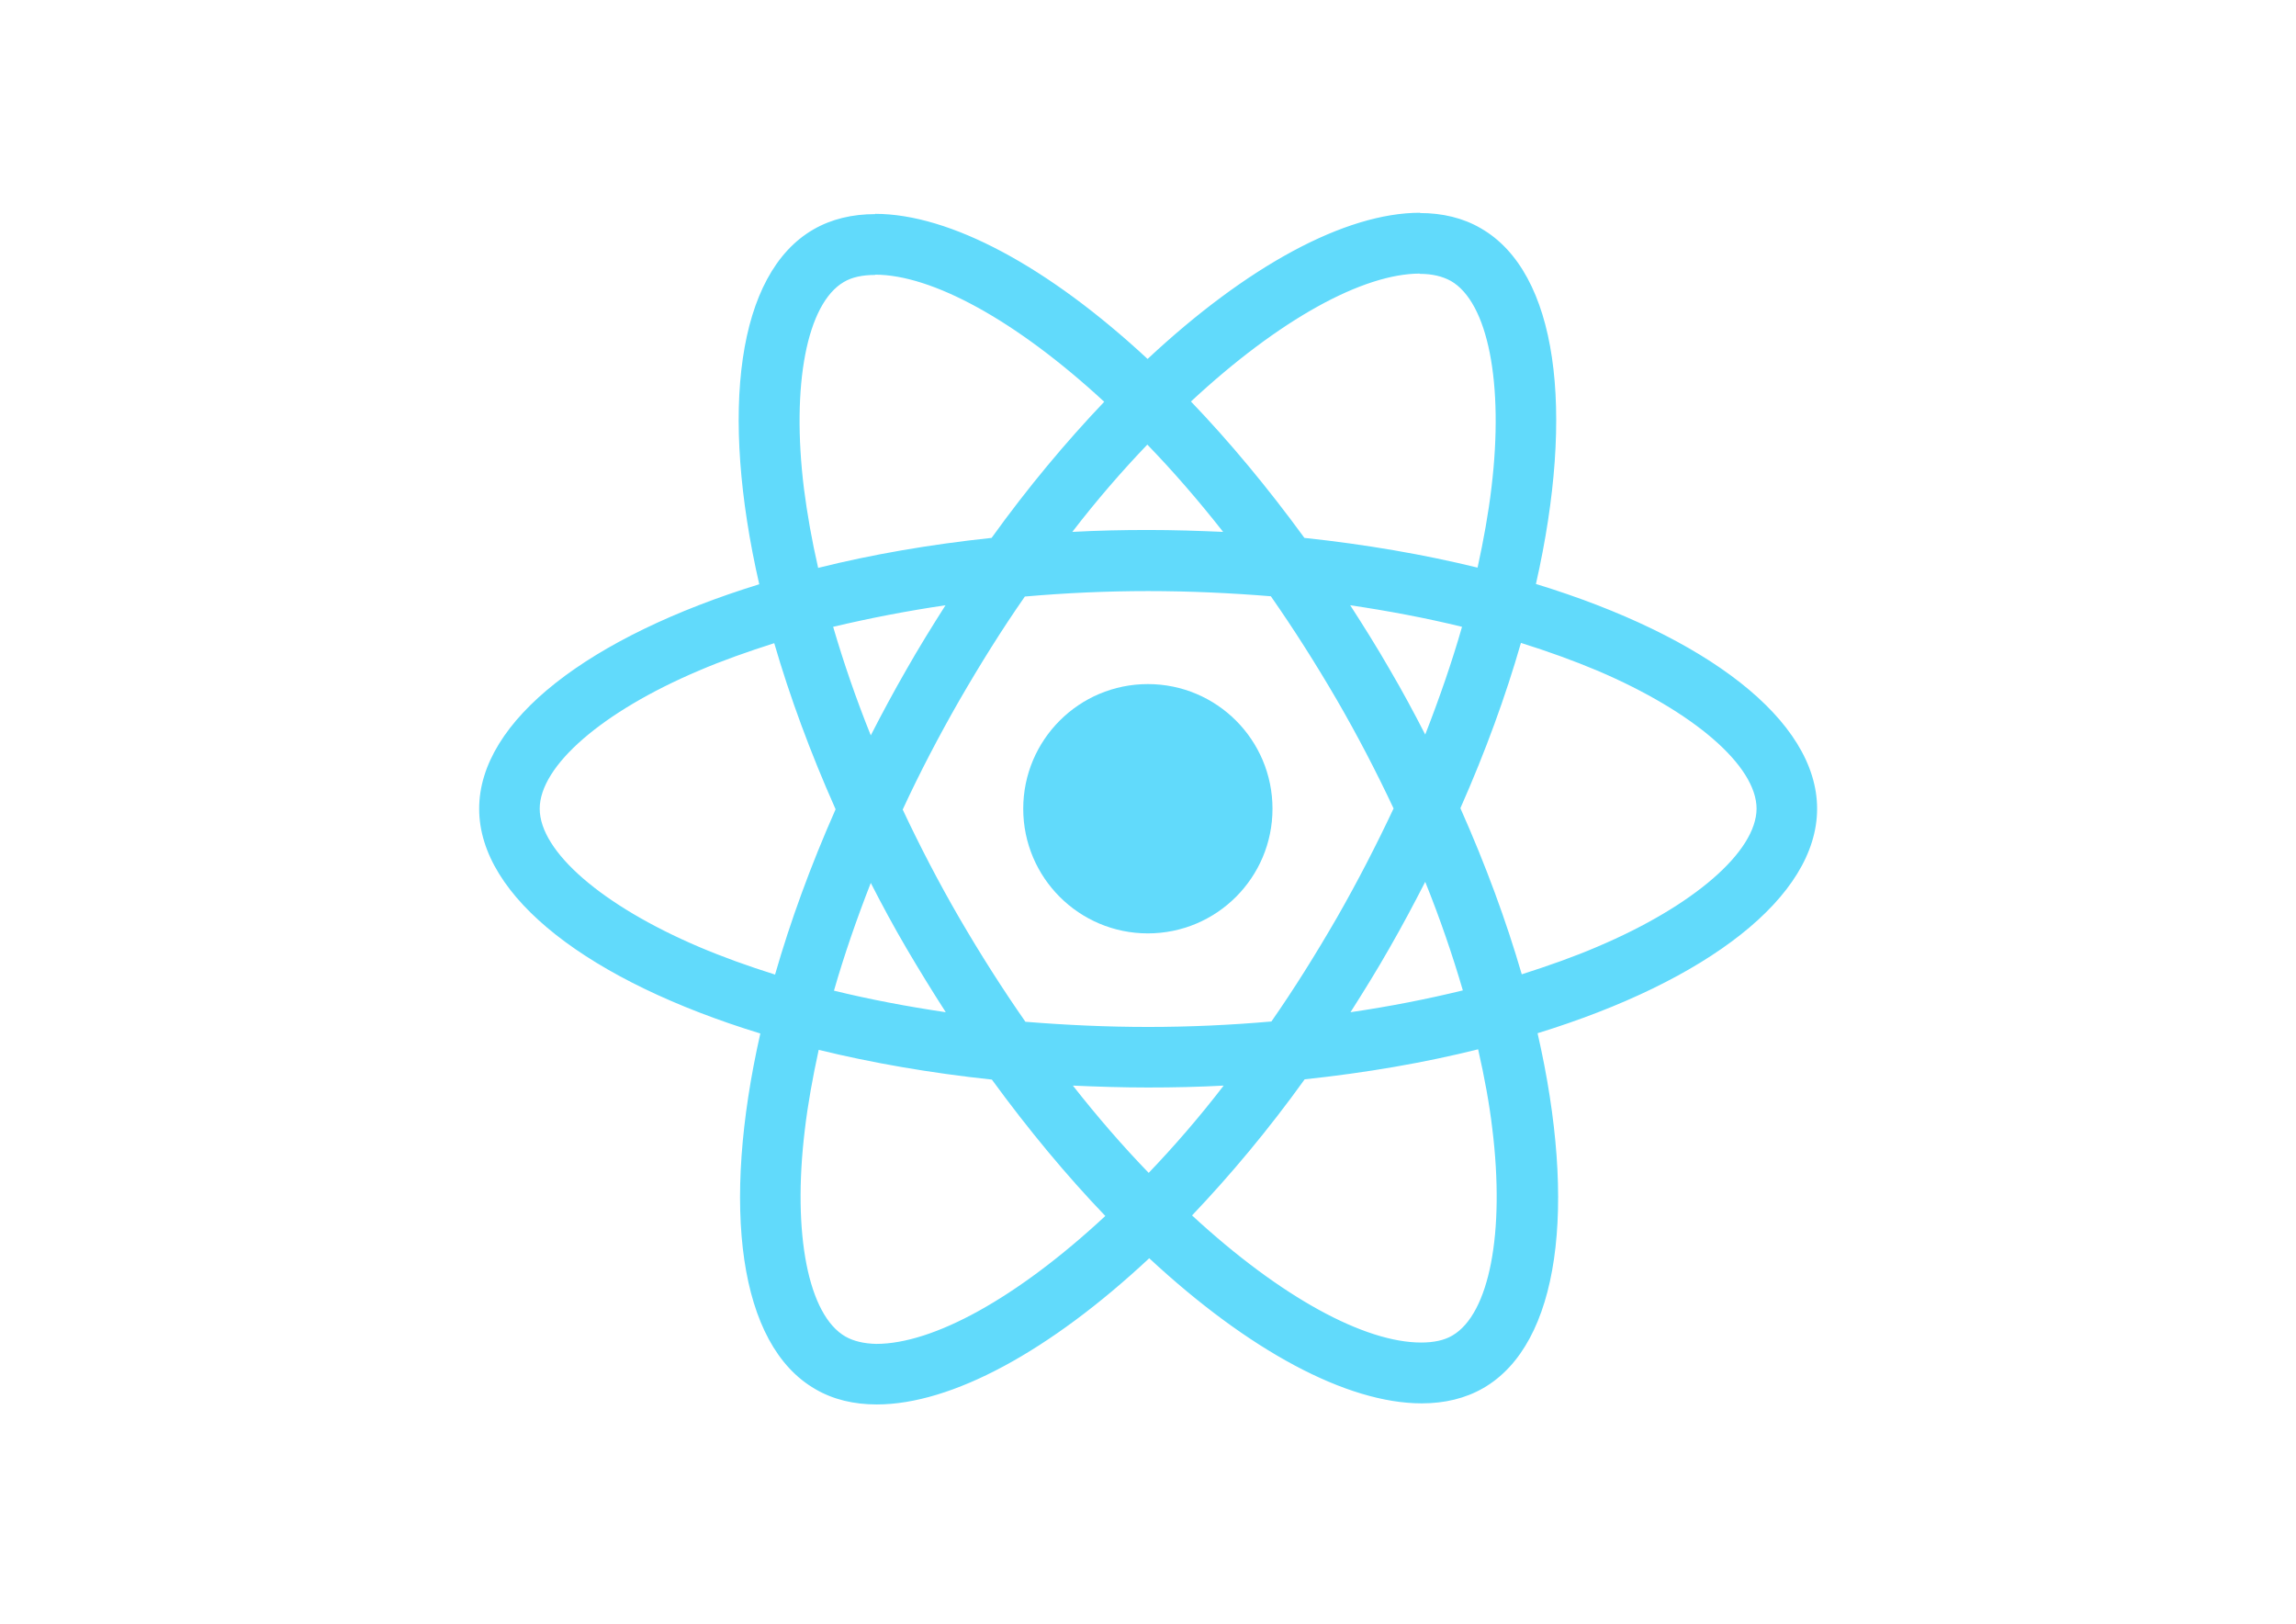
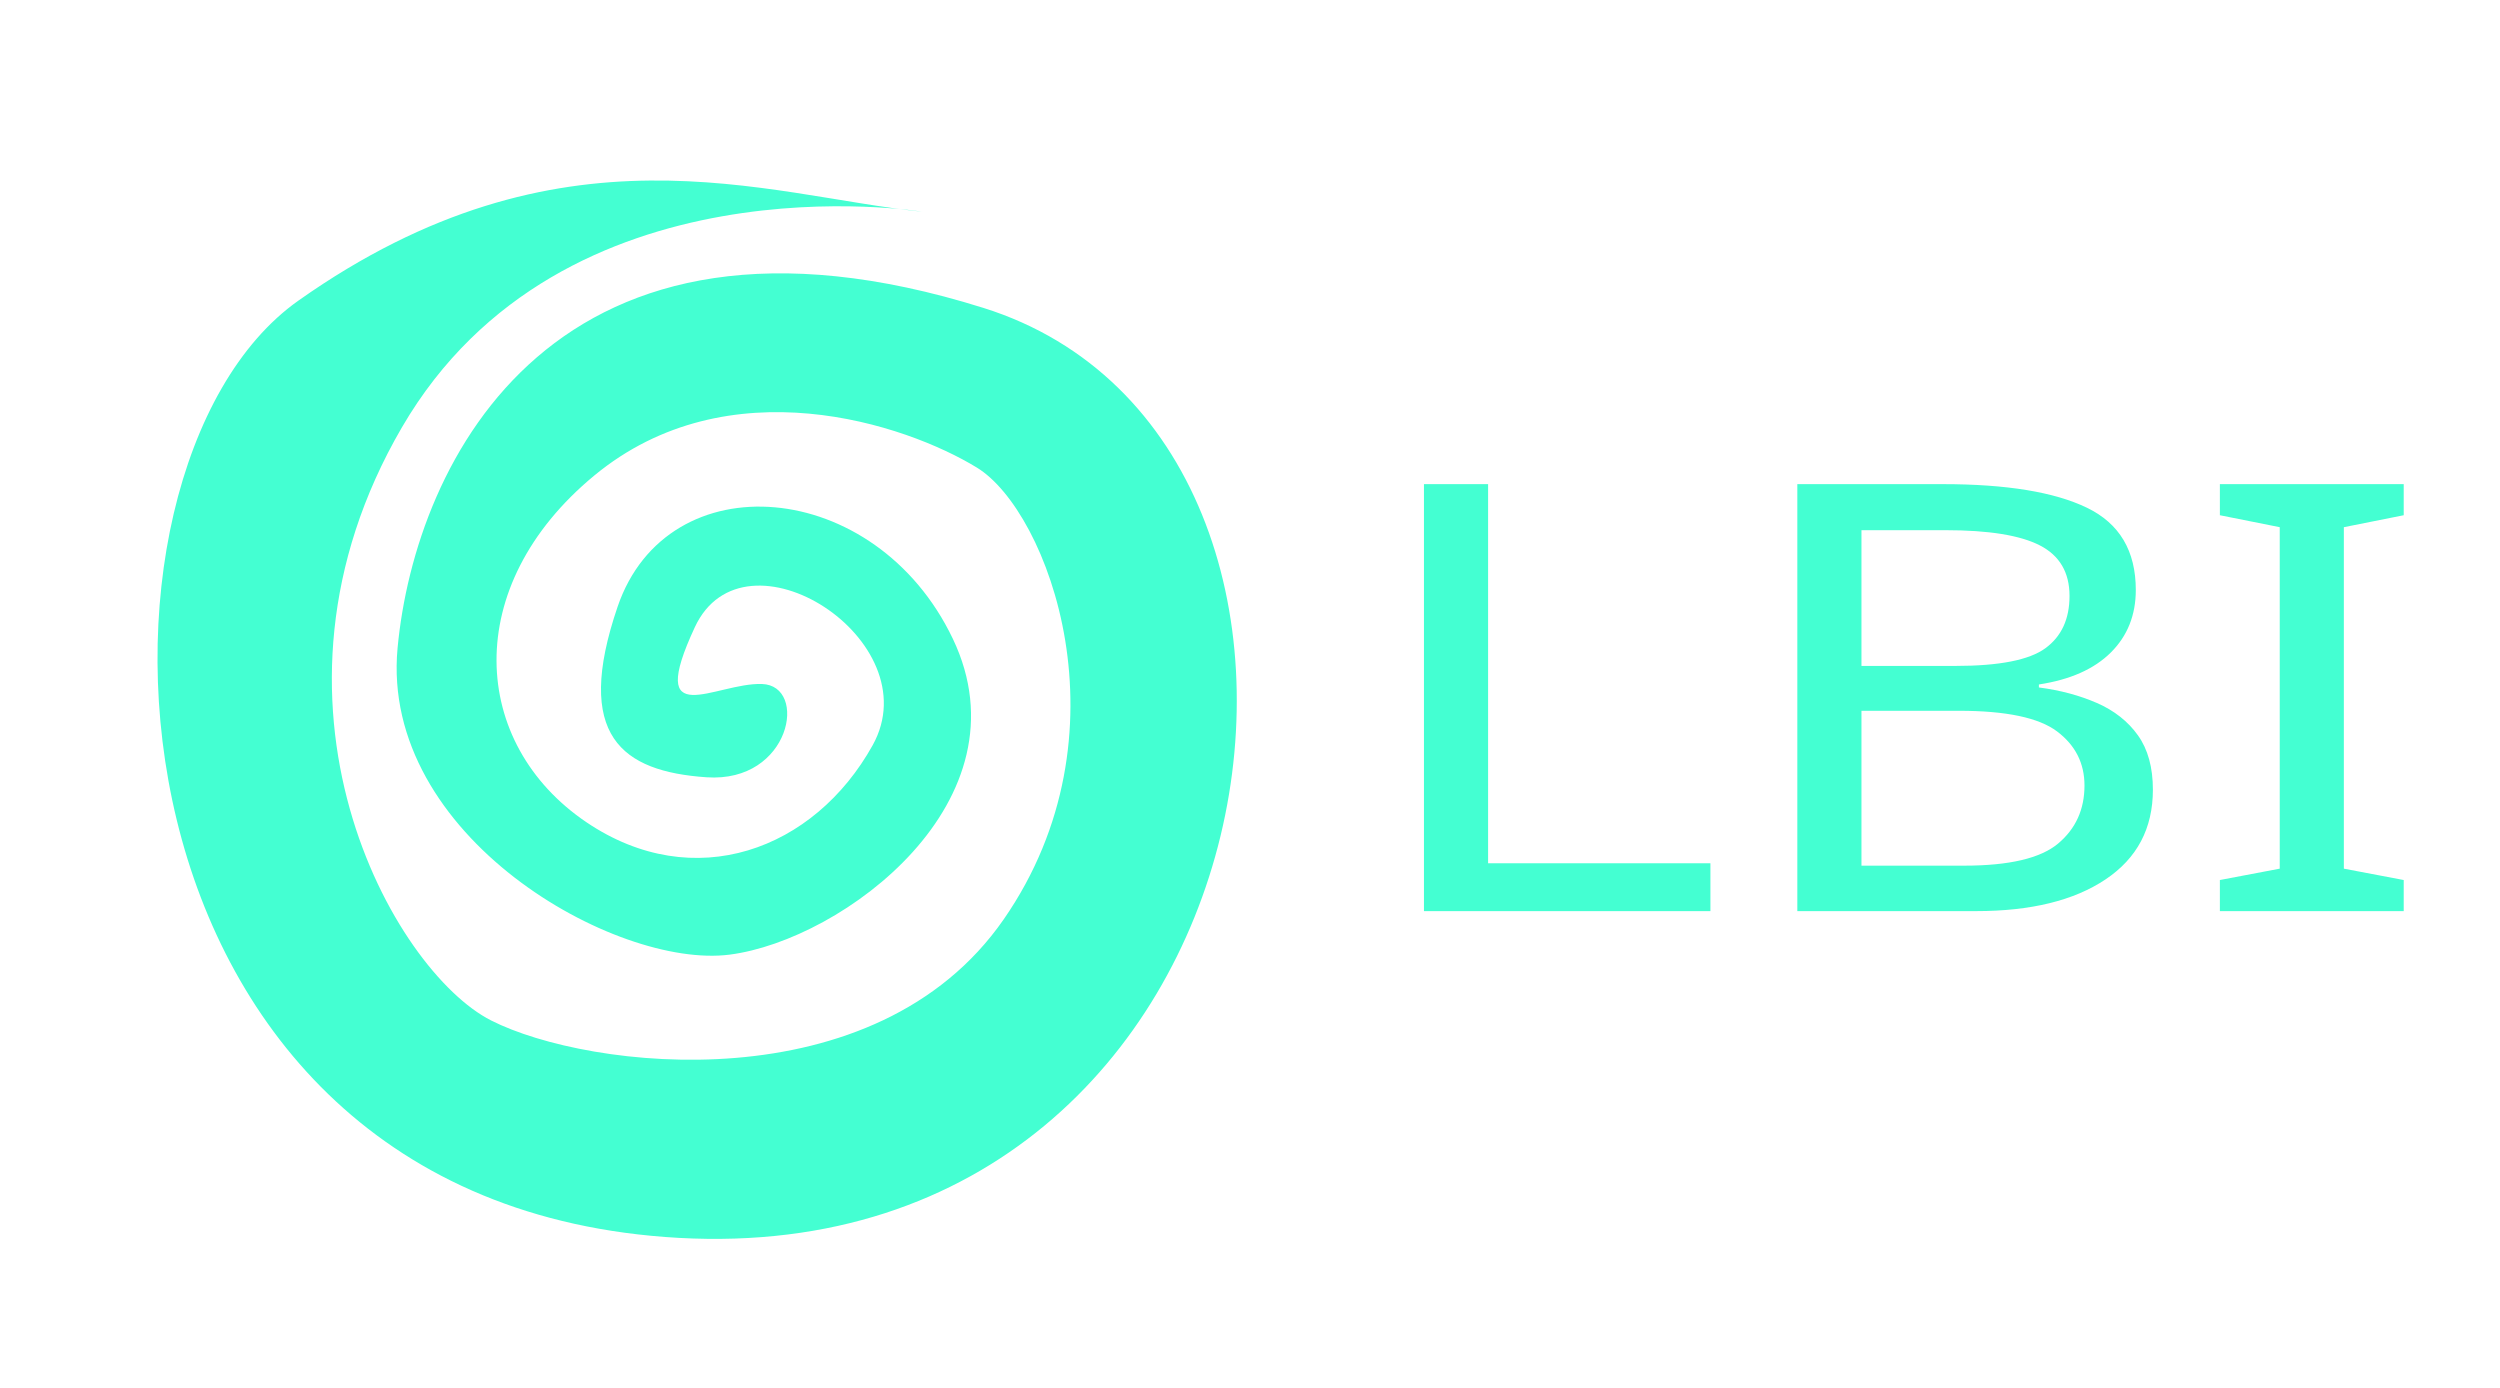
- <svg xmlns="http://www.w3.org/2000/svg" viewBox="0 0 841.9 595.3">
-   <g fill="#61DAFB">
-     <path d="M666.3 296.5c0-32.5-40.7-63.3-103.1-82.4 14.4-63.6 8-114.2-20.2-130.4-6.5-3.8-14.1-5.6-22.4-5.6v22.3c4.6 0 8.3.9 11.4 2.6 13.6 7.8 19.5 37.5 14.9 75.7-1.1 9.4-2.9 19.3-5.1 29.4-19.6-4.8-41-8.5-63.5-10.9-13.5-18.5-27.5-35.3-41.6-50 32.6-30.3 63.2-46.9 84-46.9V78c-27.5 0-63.5 19.6-99.9 53.6-36.4-33.8-72.4-53.2-99.9-53.2v22.3c20.7 0 51.4 16.5 84 46.6-14 14.7-28 31.4-41.3 49.9-22.6 2.4-44 6.1-63.6 11-2.3-10-4-19.7-5.2-29-4.7-38.2 1.1-67.9 14.6-75.8 3-1.8 6.9-2.6 11.5-2.6V78.5c-8.4 0-16 1.8-22.6 5.6-28.1 16.2-34.4 66.7-19.9 130.1-62.2 19.2-102.7 49.9-102.7 82.3 0 32.5 40.7 63.3 103.1 82.4-14.4 63.6-8 114.2 20.2 130.4 6.5 3.8 14.1 5.6 22.5 5.6 27.5 0 63.5-19.6 99.9-53.6 36.4 33.8 72.4 53.2 99.9 53.2 8.4 0 16-1.8 22.6-5.6 28.1-16.2 34.4-66.7 19.9-130.1 62-19.1 102.5-49.9 102.5-82.3zm-130.2-66.7c-3.7 12.9-8.3 26.2-13.5 39.5-4.1-8-8.4-16-13.1-24-4.6-8-9.5-15.8-14.4-23.4 14.2 2.1 27.9 4.7 41 7.9zm-45.8 106.5c-7.8 13.5-15.8 26.3-24.1 38.2-14.9 1.3-30 2-45.2 2-15.1 0-30.2-.7-45-1.9-8.3-11.9-16.4-24.6-24.2-38-7.6-13.1-14.5-26.4-20.8-39.8 6.2-13.4 13.2-26.8 20.7-39.9 7.8-13.5 15.8-26.3 24.1-38.2 14.9-1.3 30-2 45.2-2 15.1 0 30.2.7 45 1.9 8.3 11.9 16.4 24.6 24.2 38 7.6 13.1 14.5 26.4 20.8 39.8-6.3 13.4-13.2 26.8-20.7 39.9zm32.3-13c5.4 13.4 10 26.8 13.8 39.8-13.1 3.2-26.9 5.9-41.2 8 4.9-7.7 9.8-15.6 14.4-23.7 4.6-8 8.9-16.1 13-24.1zM421.2 430c-9.3-9.6-18.6-20.3-27.8-32 9 .4 18.2.7 27.5.7 9.4 0 18.7-.2 27.8-.7-9 11.7-18.3 22.4-27.5 32zm-74.4-58.9c-14.2-2.1-27.9-4.7-41-7.9 3.7-12.9 8.3-26.2 13.5-39.5 4.1 8 8.4 16 13.1 24 4.7 8 9.5 15.8 14.4 23.4zM420.7 163c9.3 9.6 18.6 20.3 27.8 32-9-.4-18.2-.7-27.5-.7-9.4 0-18.7.2-27.8.7 9-11.7 18.3-22.4 27.5-32zm-74 58.9c-4.9 7.7-9.8 15.6-14.4 23.7-4.6 8-8.9 16-13 24-5.4-13.4-10-26.8-13.8-39.8 13.1-3.1 26.9-5.8 41.2-7.9zm-90.5 125.2c-35.4-15.1-58.3-34.9-58.3-50.6 0-15.7 22.9-35.6 58.3-50.6 8.6-3.7 18-7 27.7-10.1 5.7 19.6 13.2 40 22.5 60.9-9.2 20.8-16.6 41.1-22.2 60.6-9.9-3.1-19.3-6.5-28-10.2zM310 490c-13.6-7.8-19.5-37.5-14.9-75.7 1.1-9.4 2.9-19.3 5.1-29.4 19.6 4.8 41 8.5 63.5 10.9 13.5 18.5 27.5 35.3 41.6 50-32.6 30.3-63.2 46.9-84 46.9-4.5-.1-8.3-1-11.3-2.7zm237.2-76.2c4.7 38.2-1.1 67.9-14.6 75.8-3 1.8-6.9 2.6-11.5 2.6-20.7 0-51.4-16.5-84-46.6 14-14.7 28-31.4 41.3-49.9 22.6-2.4 44-6.1 63.6-11 2.3 10.1 4.1 19.8 5.2 29.1zm38.5-66.7c-8.6 3.7-18 7-27.7 10.1-5.7-19.6-13.2-40-22.5-60.9 9.2-20.8 16.6-41.1 22.2-60.6 9.9 3.1 19.3 6.5 28.1 10.2 35.4 15.1 58.3 34.9 58.3 50.6-.1 15.7-23 35.6-58.4 50.6zM320.8 78.4z" />
-     <circle cx="420.9" cy="296.5" r="45.7" />
-     <path d="M520.5 78.1z" />
+ <svg xmlns="http://www.w3.org/2000/svg" clip-rule="evenodd" fill-rule="evenodd" stroke-linejoin="round" stroke-miterlimit="2" version="1.1" viewBox="0 0 1824 1012" xml:space="preserve">
+   <path d="m672.86 154.48s-262.68-43.603-379.66 157.39c-116.98 201-6.126 396.51 65.127 432.66s280.42 61.257 374-73.805 32.542-297.65-19.568-329.55c-52.11-31.905-181.34-75.039-279.18 5.785s-90.412 195.59-5.785 252.9c78.488 53.152 166.37 20.419 208.91-56.152 42.539-76.57-93.586-163.78-129.74-86.141-36.158 77.633 14.889 40.412 48.92 41.475 34.031 1.064 21.269 72.317-40.412 68.063-61.682-4.254-97.043-30.173-64.872-124.43 36.371-106.56 188.24-94.65 244.6 23.396 56.365 118.05-79.973 219.8-162.92 230.44-82.952 10.634-254.98-86.397-242.22-223.59 12.762-137.19 115.88-346.1 427.48-248.26 311.6 97.84 223.72 703.29-222.27 678.5-432.37-24.034-451.85-560.71-277.57-683.82 191.74-135.44 340.31-76.571 455.17-64.872z" fill="#44ffd2" />
+   <rect width="1823.5" height="1012" fill="none" />
+   <g transform="matrix(1 0 0 .83926 -1.819e-12 -2048.4)">
+     <text x="988.498px" y="3232.79px" fill="#44ffd2" font-family="'LucidaSans', 'Lucida Sans', sans-serif" font-size="519.87px">LBI</text>
  </g>
</svg>
